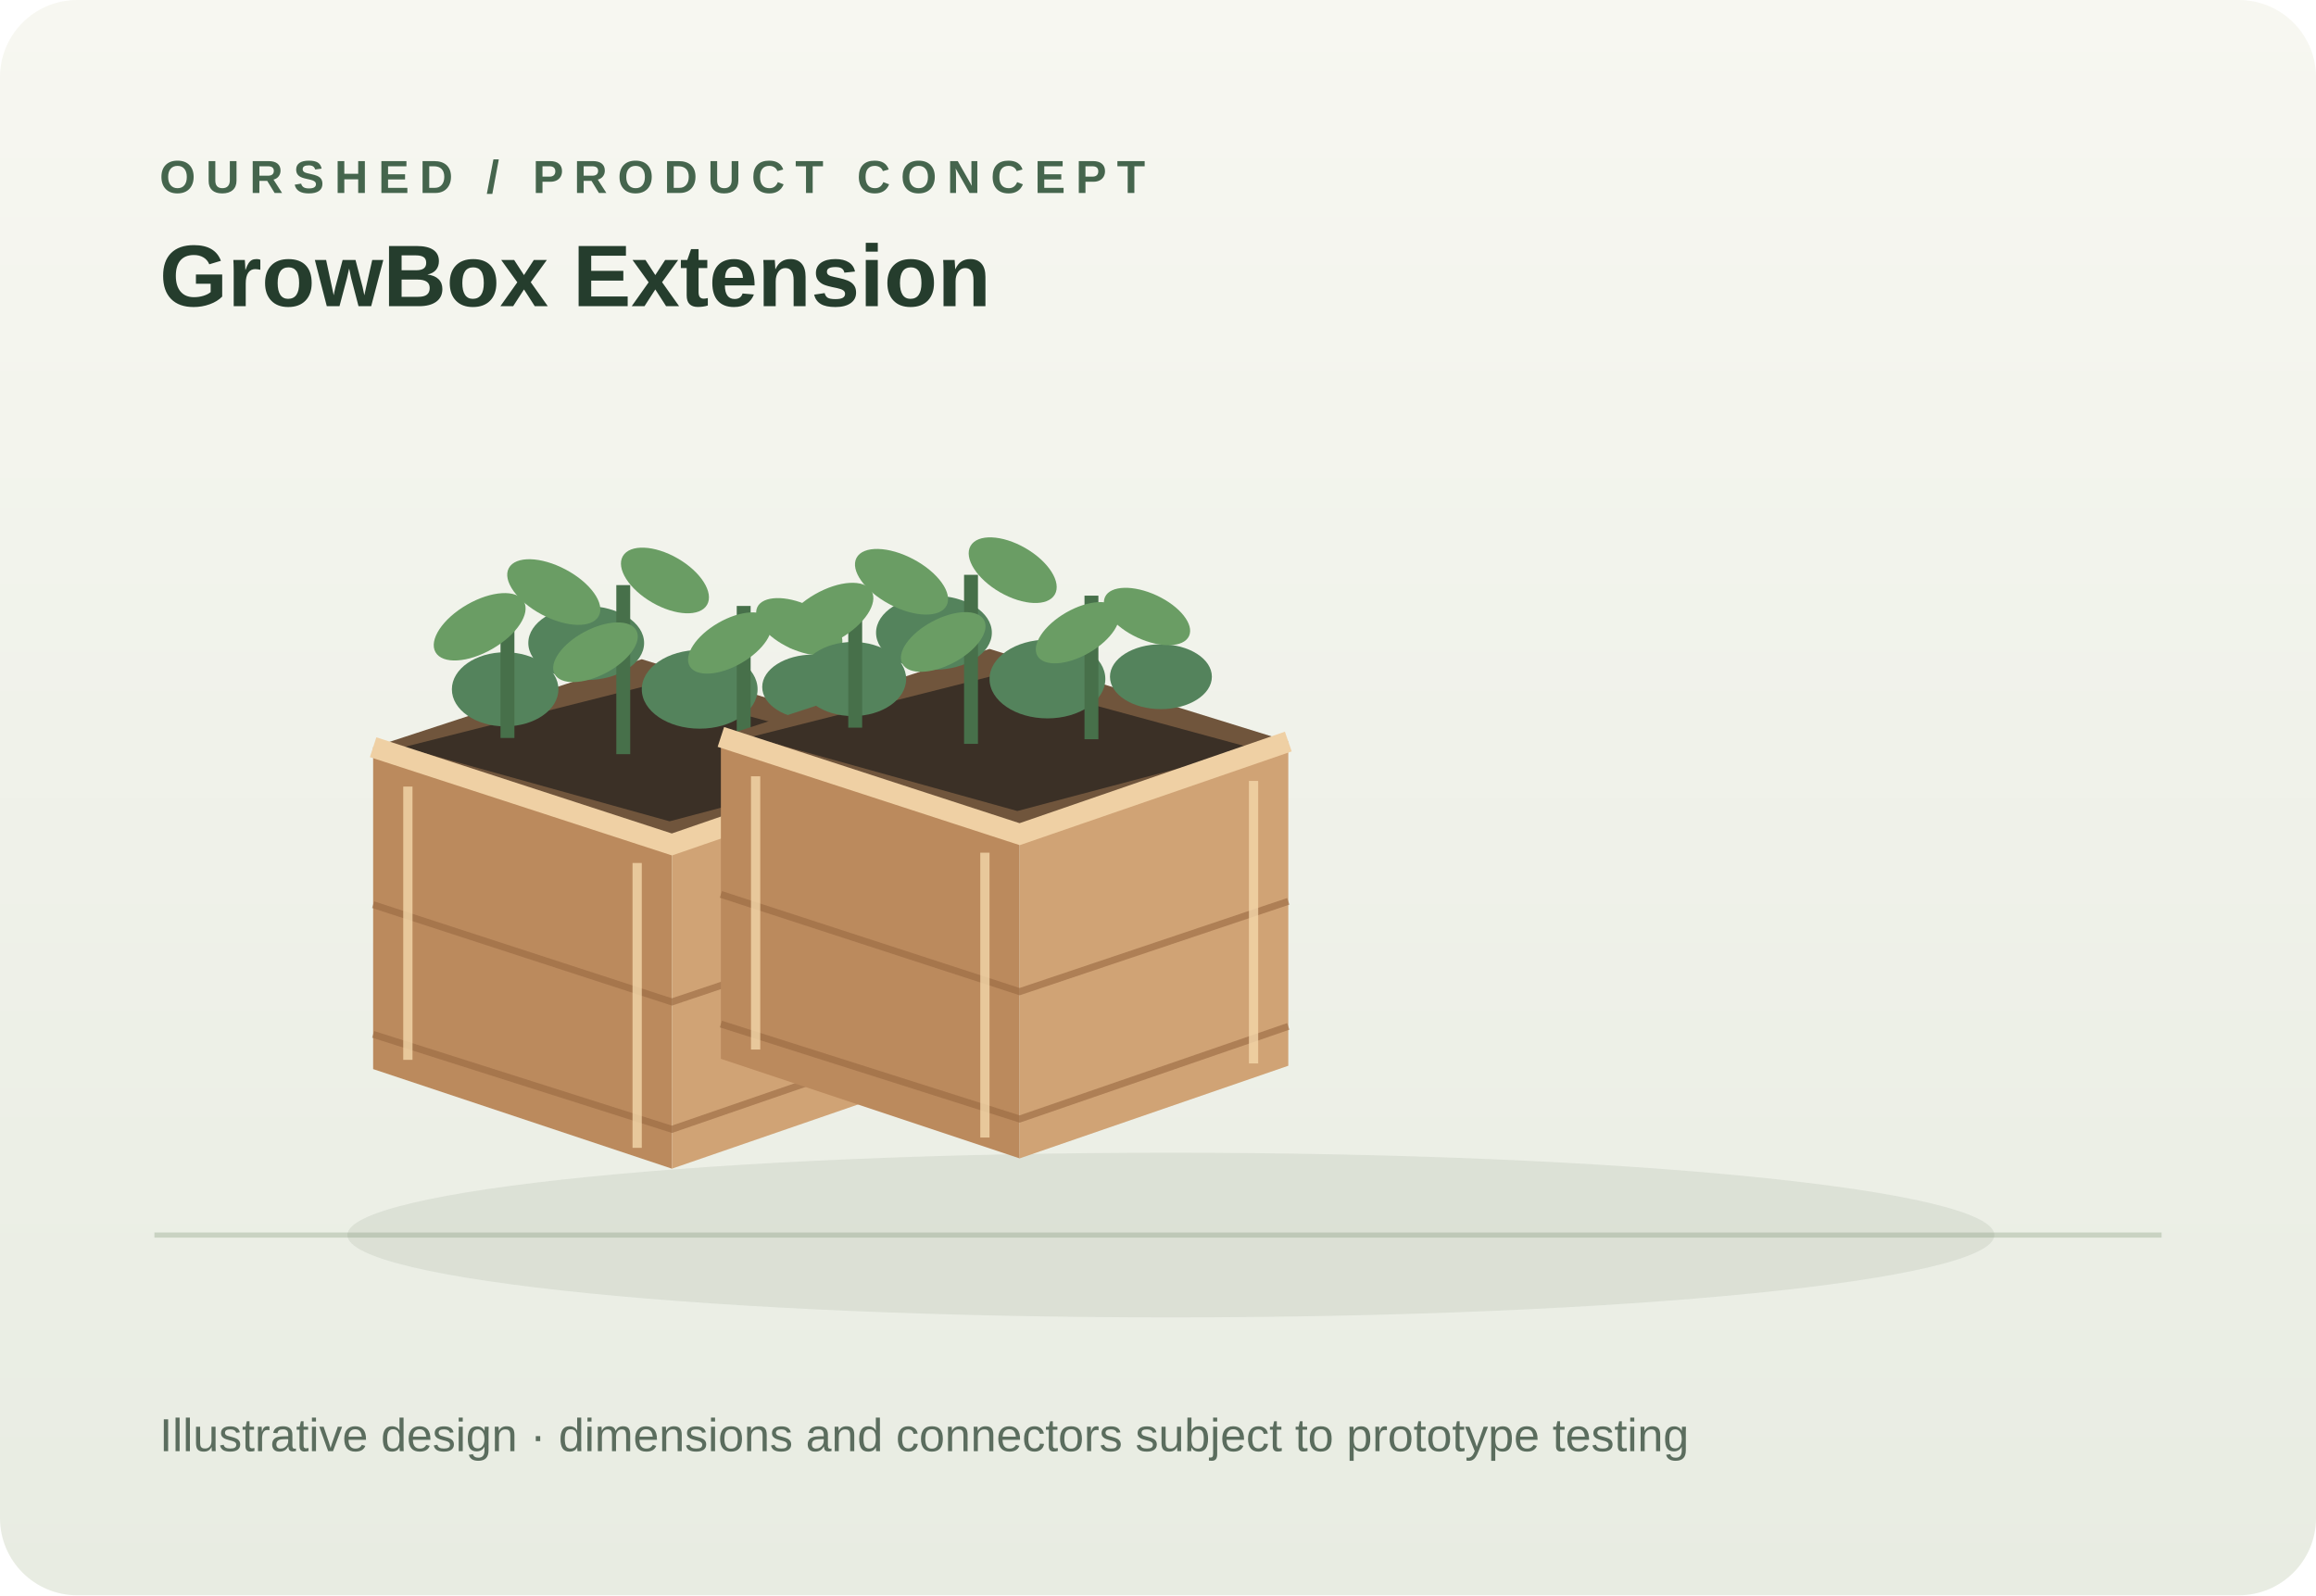
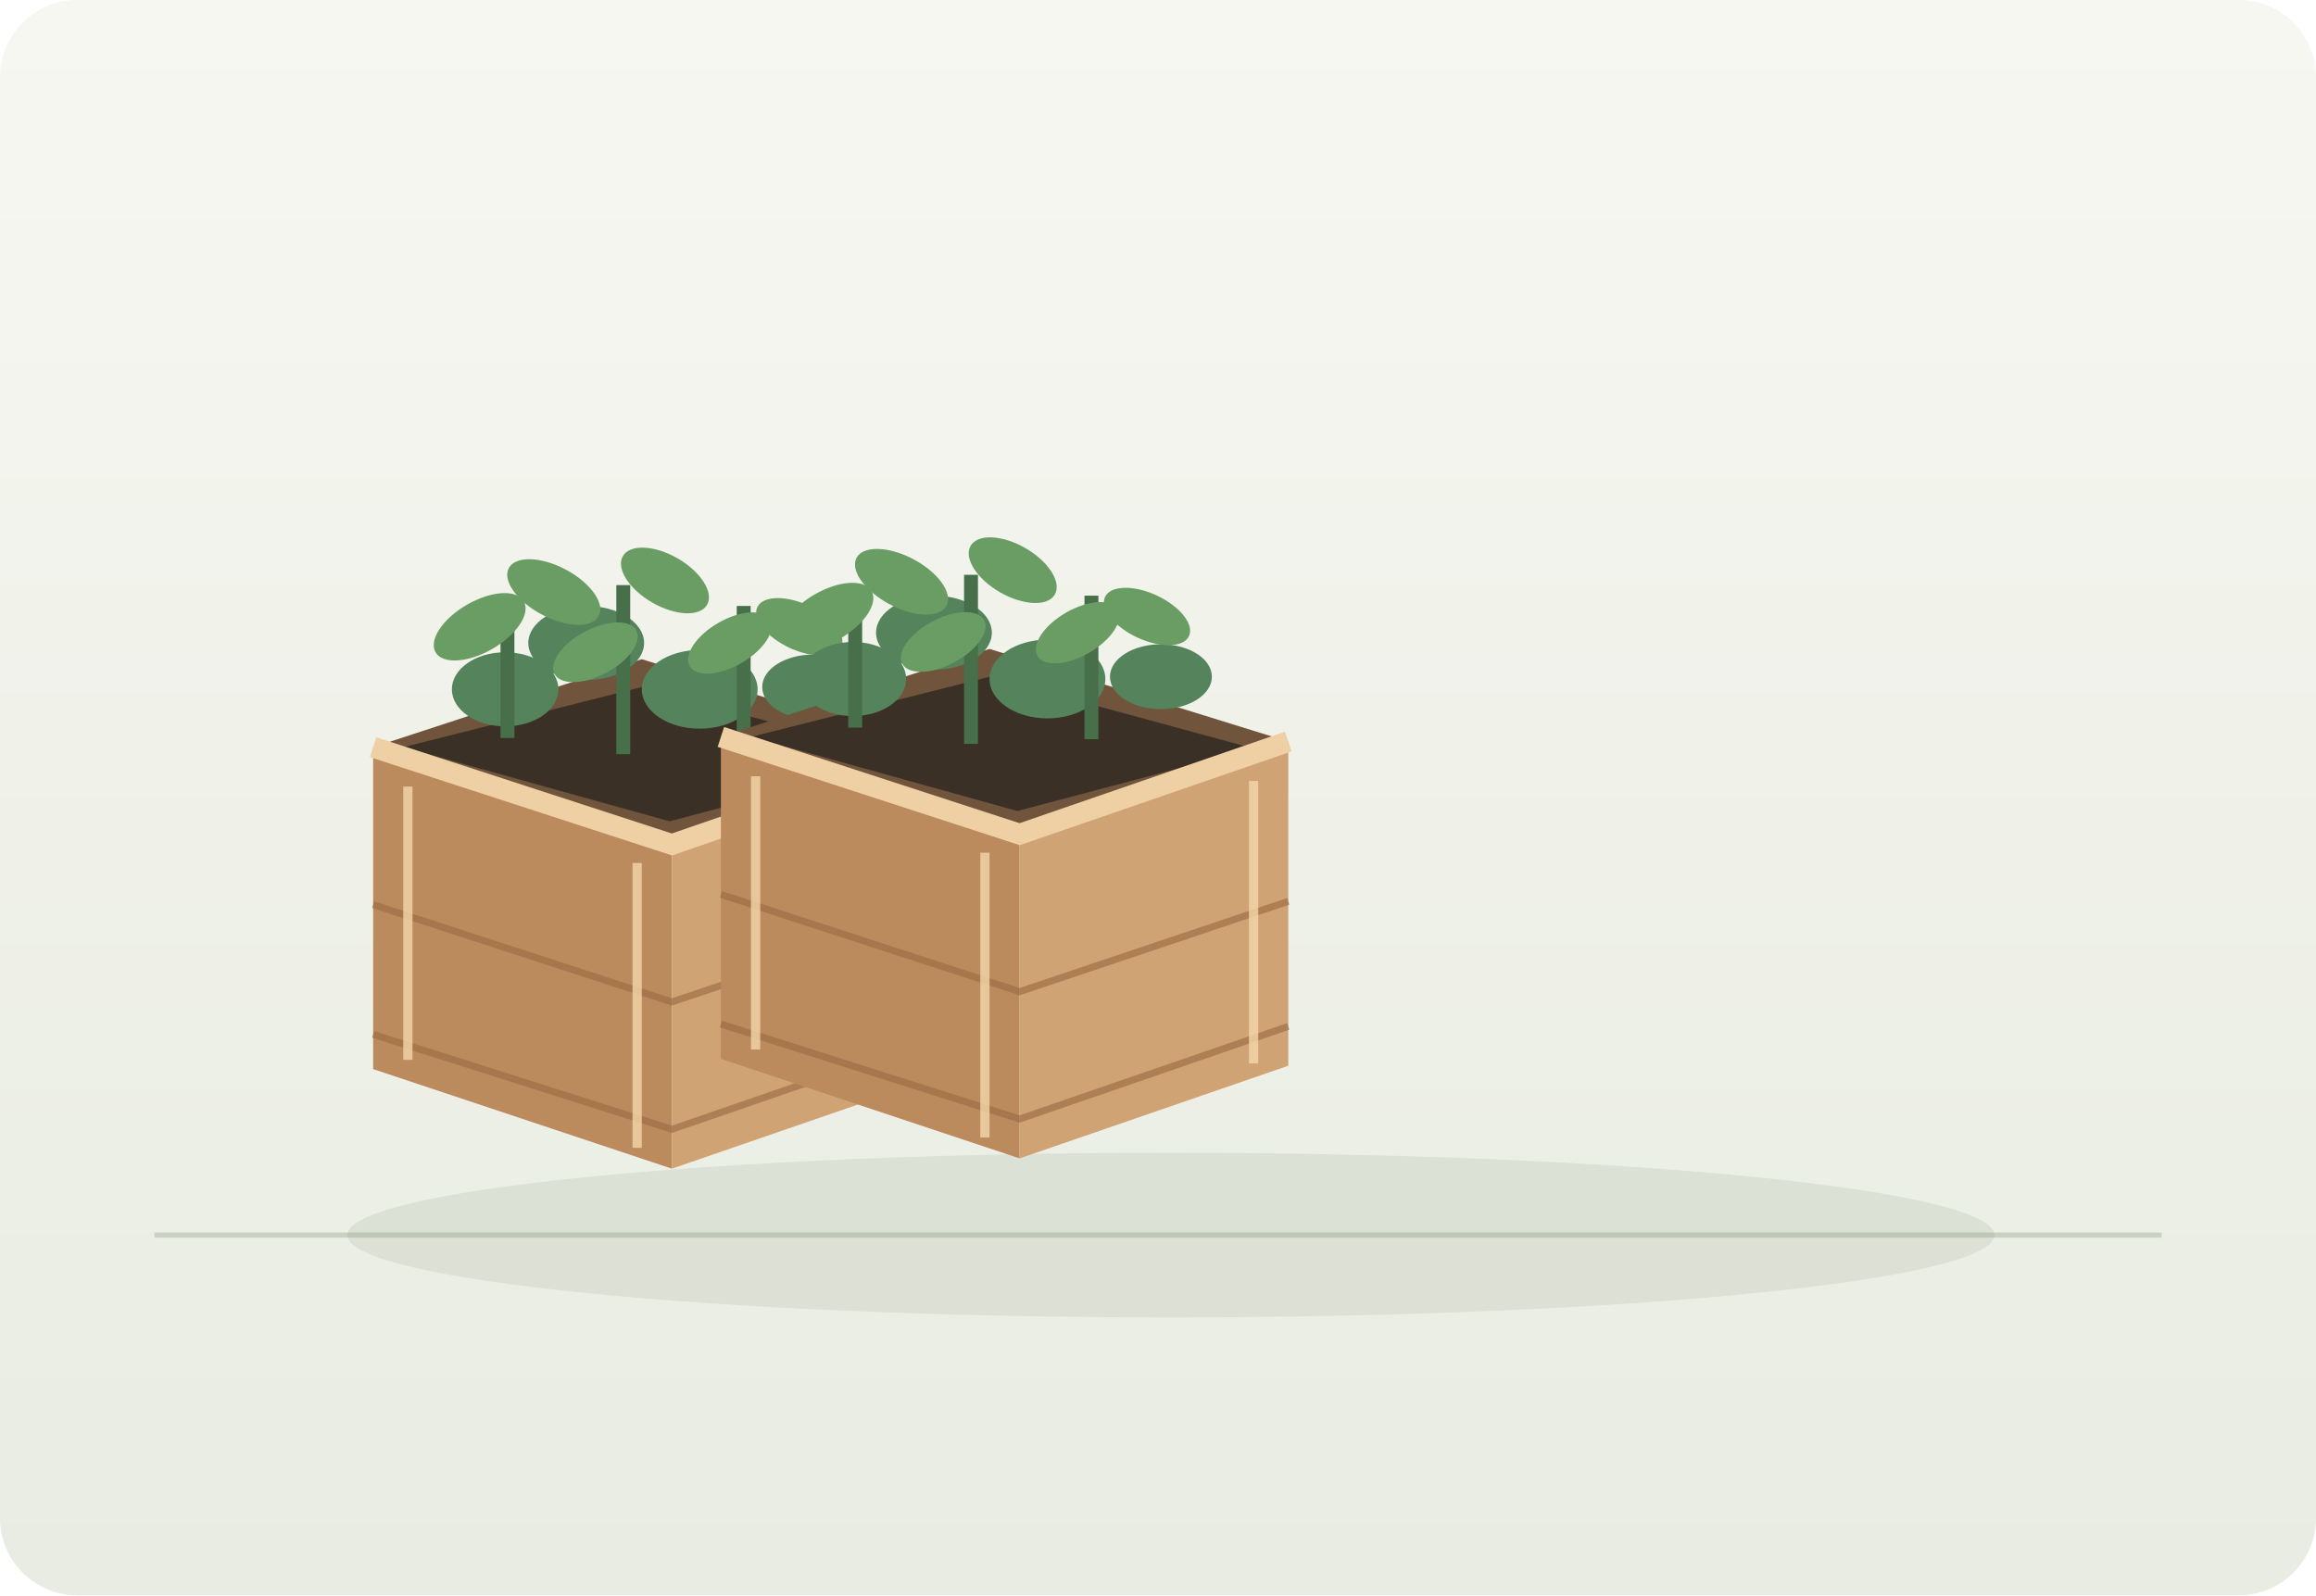
<svg xmlns="http://www.w3.org/2000/svg" viewBox="0 0 900 620" role="img">
  <defs>
    <linearGradient id="bg" x2="0" y2="1">
      <stop stop-color="#f7f7f1" />
      <stop offset="1" stop-color="#e8ece2" />
    </linearGradient>
  </defs>
  <rect width="900" height="620" rx="30" fill="url(#bg)" />
  <path d="M60 480H840" stroke="#c9d2c2" stroke-width="2" />
  <ellipse cx="455" cy="480" rx="320" ry="32" fill="#71816b" opacity=".13" />
  <g transform="translate(145 240) scale(0.9)">
    <path d="M0 56 116 18 245 58 129 98Z" fill="#70553c" />
    <path d="M13 56 116 30 230 61 128 88Z" fill="#3b3026" />
    <path d="M0 56 129 98 129 238 0 195Z" fill="#bb8a5d" />
    <path d="M129 98 245 58 245 198 129 238Z" fill="#d0a375" />
    <path d="M0 56 129 98 245 58" fill="none" stroke="#efd0a4" stroke-width="9" />
    <path d="M0 124 129 166 245 127M0 180 129 221 245 181" stroke="#9b6b44" stroke-width="3" fill="none" opacity=".65" />
    <path d="M15 73 15 191M114 106 114 229M230 75 230 197" stroke="#f4d7aa" stroke-width="4" opacity=".8" />
    <g fill="#54835c">
      <ellipse cx="57" cy="31" rx="23" ry="16" />
      <ellipse cx="92" cy="11" rx="25" ry="16" />
      <ellipse cx="141" cy="31" rx="25" ry="17" />
      <ellipse cx="190" cy="30" rx="22" ry="14" />
    </g>
    <path d="M58 52V-5M108 59V-14M160 57V-5" stroke="#47704a" stroke-width="6" />
    <g fill="#6a9d64">
      <ellipse cx="46" cy="4" rx="22" ry="11" transform="rotate(-30 46 4)" />
      <ellipse cx="78" cy="-11" rx="22" ry="11" transform="rotate(28 78 -11)" />
      <ellipse cx="96" cy="15" rx="20" ry="10" transform="rotate(-28 96 15)" />
      <ellipse cx="126" cy="-16" rx="21" ry="11" transform="rotate(30 126 -16)" />
      <ellipse cx="154" cy="11" rx="20" ry="10" transform="rotate(-30 154 11)" />
      <ellipse cx="184" cy="4" rx="20" ry="10" transform="rotate(25 184 4)" />
    </g>
  </g>
  <g transform="translate(280.135 236) scale(0.9)">
    <path d="M0 56 116 18 245 58 129 98Z" fill="#70553c" />
    <path d="M13 56 116 30 230 61 128 88Z" fill="#3b3026" />
    <path d="M0 56 129 98 129 238 0 195Z" fill="#bb8a5d" />
    <path d="M129 98 245 58 245 198 129 238Z" fill="#d0a375" />
    <path d="M0 56 129 98 245 58" fill="none" stroke="#efd0a4" stroke-width="9" />
    <path d="M0 124 129 166 245 127M0 180 129 221 245 181" stroke="#9b6b44" stroke-width="3" fill="none" opacity=".65" />
    <path d="M15 73 15 191M114 106 114 229M230 75 230 197" stroke="#f4d7aa" stroke-width="4" opacity=".8" />
    <g fill="#54835c">
      <ellipse cx="57" cy="31" rx="23" ry="16" />
      <ellipse cx="92" cy="11" rx="25" ry="16" />
      <ellipse cx="141" cy="31" rx="25" ry="17" />
      <ellipse cx="190" cy="30" rx="22" ry="14" />
    </g>
    <path d="M58 52V-5M108 59V-14M160 57V-5" stroke="#47704a" stroke-width="6" />
    <g fill="#6a9d64">
      <ellipse cx="46" cy="4" rx="22" ry="11" transform="rotate(-30 46 4)" />
      <ellipse cx="78" cy="-11" rx="22" ry="11" transform="rotate(28 78 -11)" />
      <ellipse cx="96" cy="15" rx="20" ry="10" transform="rotate(-28 96 15)" />
      <ellipse cx="126" cy="-16" rx="21" ry="11" transform="rotate(30 126 -16)" />
      <ellipse cx="154" cy="11" rx="20" ry="10" transform="rotate(-30 154 11)" />
      <ellipse cx="184" cy="4" rx="20" ry="10" transform="rotate(25 184 4)" />
    </g>
  </g>
-   <text x="62" y="75" font-family="Arial,sans-serif" font-size="18" font-weight="bold" letter-spacing="4" fill="#45654d">OURSHED  /  PRODUCT CONCEPT</text>
-   <text x="62" y="119" font-family="Arial,sans-serif" font-size="34" font-weight="bold" fill="#253d2d">GrowBox Extension</text>
-   <text x="62" y="564" font-family="Arial,sans-serif" font-size="18" fill="#5b6d5e">Illustrative design · dimensions and connectors subject to prototype testing</text>
</svg>
